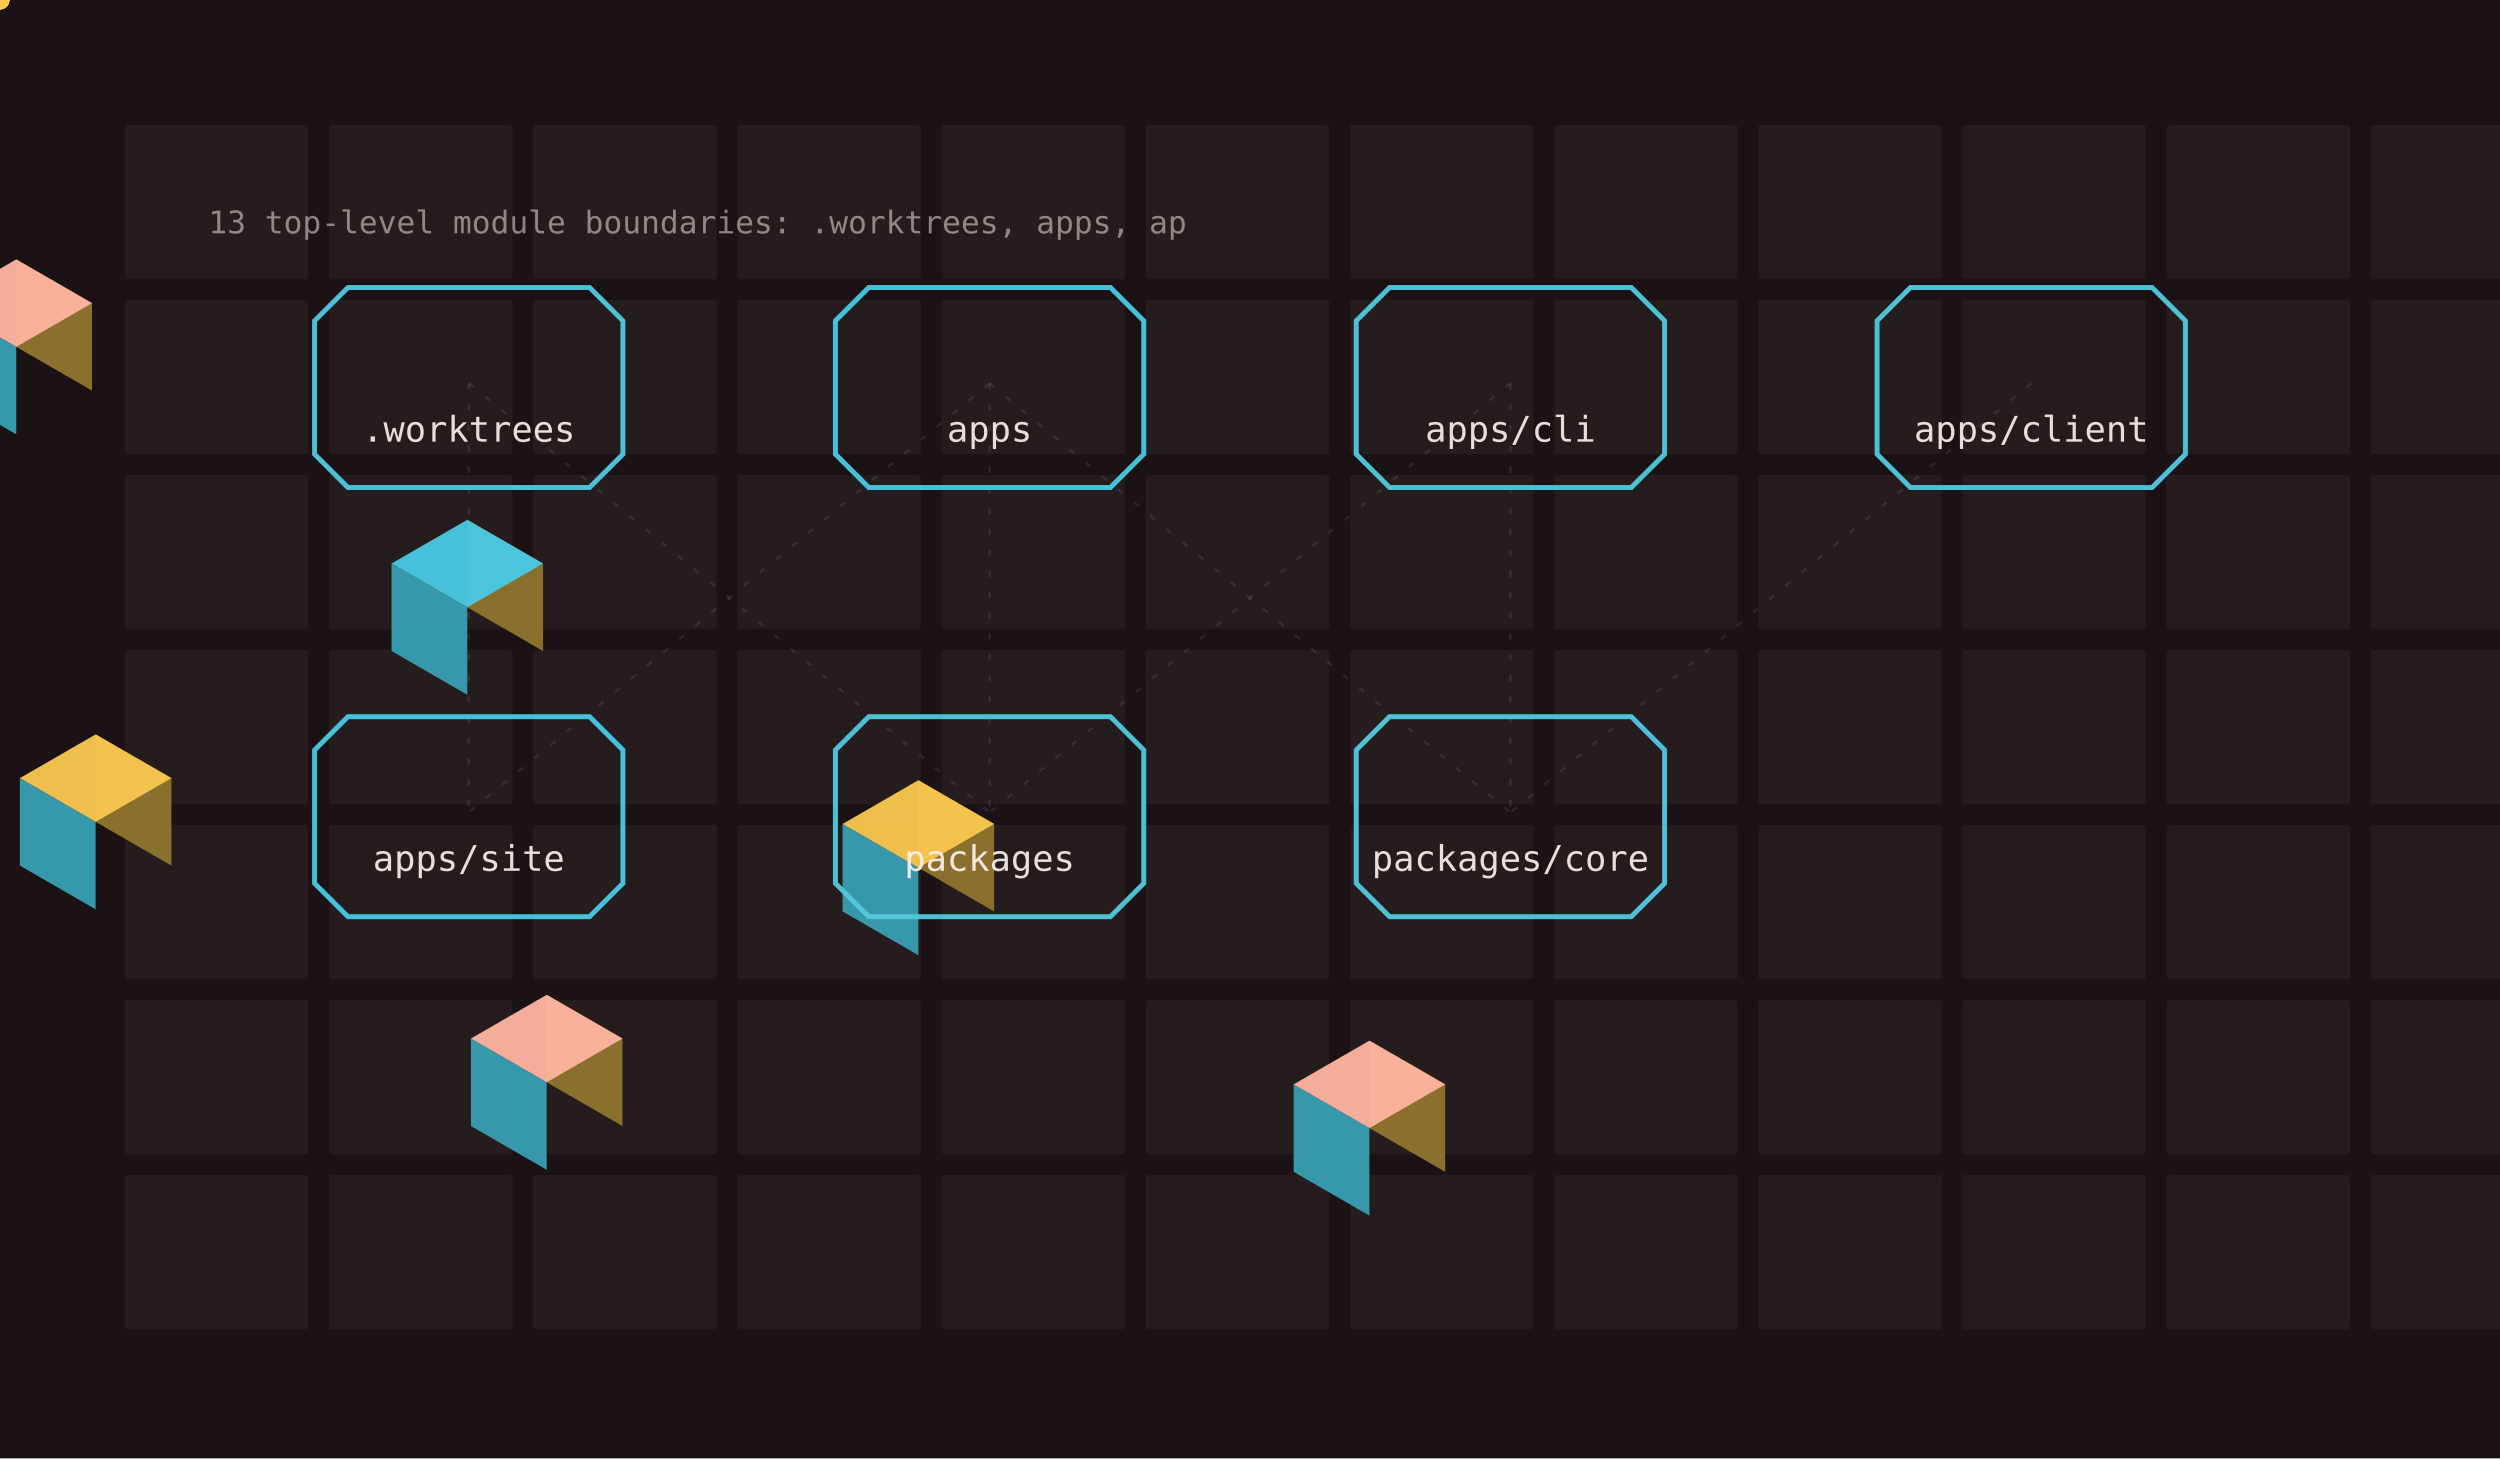
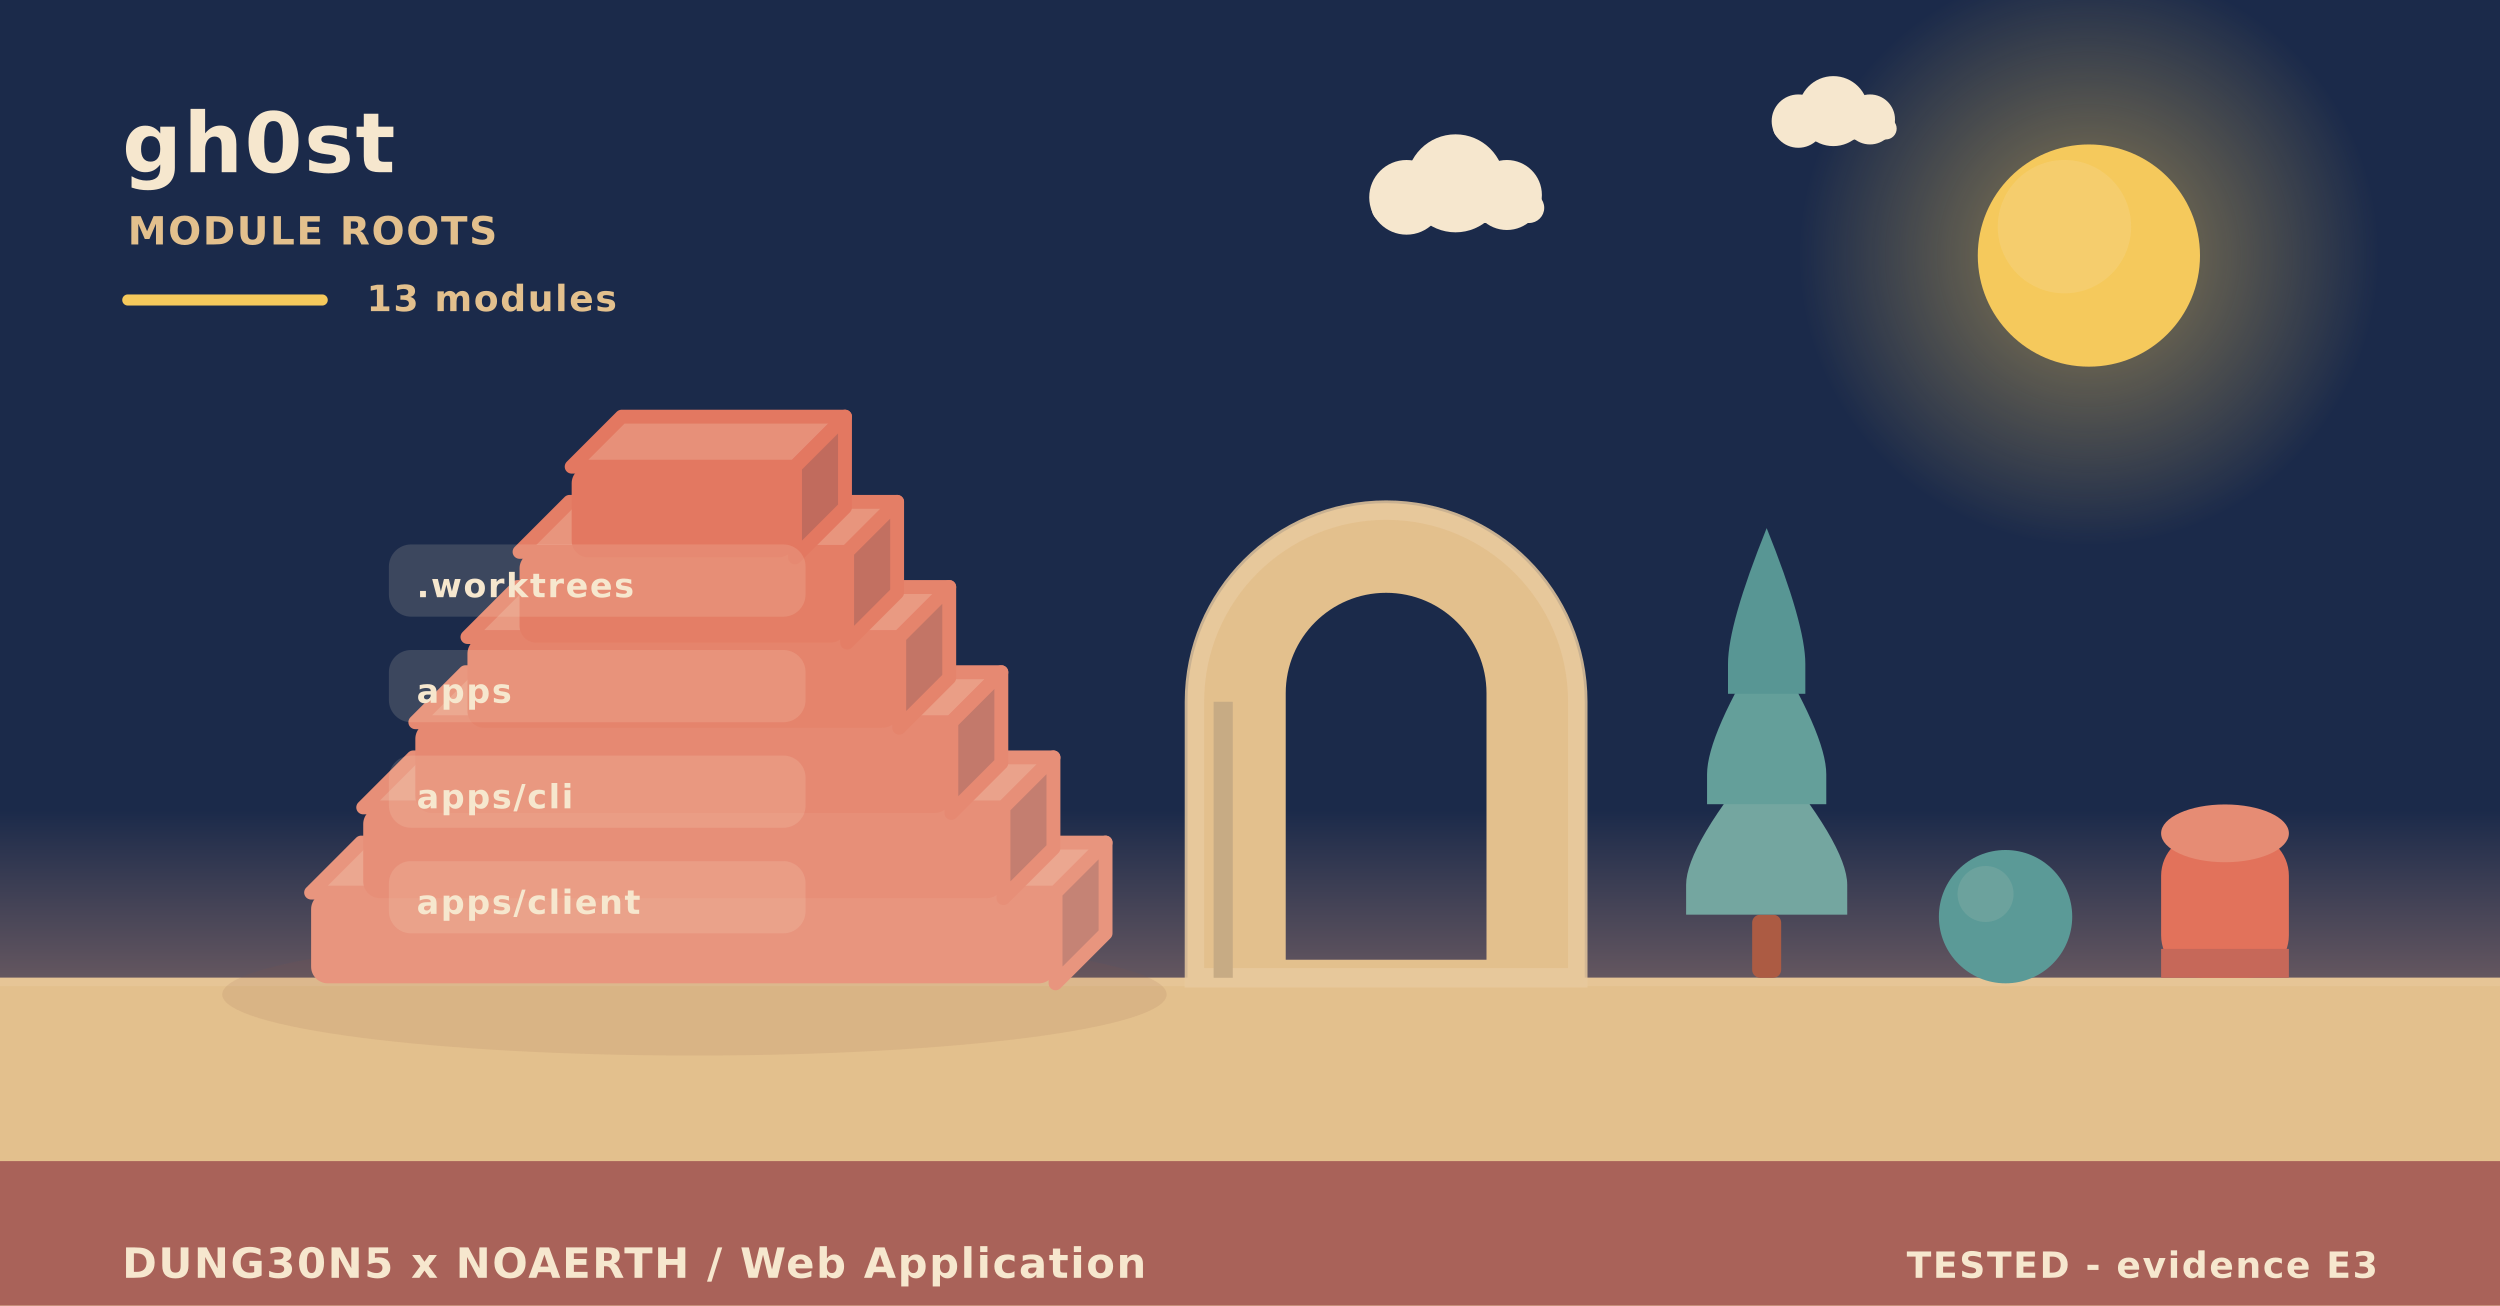
- <svg xmlns="http://www.w3.org/2000/svg" viewBox="0 0 1200 700" width="1200" height="700" role="img" aria-label="gh0st architecture">
-   <rect width="1200" height="700" fill="#1a1214" />
-   <defs>
-     <linearGradient id="ga" x1="0" y1="0" x2="1" y2="1">
-       <stop offset="0%" stop-color="#ffb4a2" />
-       <stop offset="100%" stop-color="#48cae4" />
-     </linearGradient>
-   </defs>
-   <rect x="60.00" y="60.00" width="88.00" height="74.00" rx="1.20" fill="#fdf4f0" opacity="0.05" />
-   <rect x="158.00" y="60.00" width="88.00" height="74.00" rx="1.20" fill="#fdf4f0" opacity="0.05" />
-   <rect x="256.00" y="60.00" width="88.00" height="74.00" rx="1.20" fill="#fdf4f0" opacity="0.05" />
-   <rect x="354.00" y="60.00" width="88.00" height="74.00" rx="1.20" fill="#fdf4f0" opacity="0.05" />
-   <rect x="452.00" y="60.00" width="88.00" height="74.00" rx="1.20" fill="#fdf4f0" opacity="0.05" />
-   <rect x="550.00" y="60.00" width="88.00" height="74.00" rx="1.20" fill="#fdf4f0" opacity="0.05" />
-   <rect x="648.00" y="60.00" width="88.00" height="74.00" rx="1.20" fill="#fdf4f0" opacity="0.05" />
-   <rect x="746.00" y="60.00" width="88.00" height="74.00" rx="1.20" fill="#fdf4f0" opacity="0.05" />
-   <rect x="844.00" y="60.00" width="88.00" height="74.00" rx="1.20" fill="#fdf4f0" opacity="0.05" />
-   <rect x="942.00" y="60.00" width="88.00" height="74.00" rx="1.20" fill="#fdf4f0" opacity="0.05" />
-   <rect x="1040.00" y="60.00" width="88.00" height="74.00" rx="1.20" fill="#fdf4f0" opacity="0.05" />
-   <rect x="1138.00" y="60.00" width="88.00" height="74.00" rx="1.20" fill="#fdf4f0" opacity="0.05" />
-   <rect x="60.00" y="144.00" width="88.00" height="74.00" rx="1.20" fill="#fdf4f0" opacity="0.05" />
-   <rect x="158.00" y="144.00" width="88.00" height="74.00" rx="1.20" fill="#fdf4f0" opacity="0.05" />
-   <rect x="256.00" y="144.00" width="88.00" height="74.00" rx="1.20" fill="#fdf4f0" opacity="0.05" />
-   <rect x="354.00" y="144.00" width="88.00" height="74.00" rx="1.20" fill="#fdf4f0" opacity="0.05" />
-   <rect x="452.00" y="144.00" width="88.00" height="74.00" rx="1.20" fill="#fdf4f0" opacity="0.05" />
-   <rect x="550.00" y="144.00" width="88.00" height="74.00" rx="1.20" fill="#fdf4f0" opacity="0.05" />
-   <rect x="648.00" y="144.00" width="88.00" height="74.00" rx="1.20" fill="#fdf4f0" opacity="0.05" />
-   <rect x="746.00" y="144.00" width="88.00" height="74.00" rx="1.20" fill="#fdf4f0" opacity="0.05" />
-   <rect x="844.00" y="144.00" width="88.00" height="74.00" rx="1.20" fill="#fdf4f0" opacity="0.05" />
-   <rect x="942.00" y="144.00" width="88.00" height="74.00" rx="1.20" fill="#fdf4f0" opacity="0.05" />
-   <rect x="1040.00" y="144.00" width="88.00" height="74.00" rx="1.20" fill="#fdf4f0" opacity="0.05" />
-   <rect x="1138.00" y="144.00" width="88.00" height="74.00" rx="1.20" fill="#fdf4f0" opacity="0.05" />
-   <rect x="60.00" y="228.00" width="88.00" height="74.00" rx="1.20" fill="#fdf4f0" opacity="0.05" />
-   <rect x="158.00" y="228.00" width="88.00" height="74.00" rx="1.20" fill="#fdf4f0" opacity="0.05" />
-   <rect x="256.00" y="228.00" width="88.00" height="74.00" rx="1.20" fill="#fdf4f0" opacity="0.05" />
-   <rect x="354.00" y="228.00" width="88.00" height="74.00" rx="1.20" fill="#fdf4f0" opacity="0.05" />
-   <rect x="452.00" y="228.00" width="88.00" height="74.00" rx="1.20" fill="#fdf4f0" opacity="0.05" />
-   <rect x="550.00" y="228.00" width="88.00" height="74.00" rx="1.20" fill="#fdf4f0" opacity="0.05" />
-   <rect x="648.00" y="228.00" width="88.00" height="74.00" rx="1.20" fill="#fdf4f0" opacity="0.05" />
-   <rect x="746.00" y="228.00" width="88.00" height="74.00" rx="1.20" fill="#fdf4f0" opacity="0.05" />
-   <rect x="844.00" y="228.00" width="88.00" height="74.00" rx="1.20" fill="#fdf4f0" opacity="0.05" />
-   <rect x="942.00" y="228.00" width="88.00" height="74.00" rx="1.20" fill="#fdf4f0" opacity="0.05" />
-   <rect x="1040.00" y="228.00" width="88.00" height="74.00" rx="1.20" fill="#fdf4f0" opacity="0.05" />
-   <rect x="1138.00" y="228.00" width="88.00" height="74.00" rx="1.20" fill="#fdf4f0" opacity="0.05" />
-   <rect x="60.00" y="312.00" width="88.00" height="74.00" rx="1.20" fill="#fdf4f0" opacity="0.05" />
-   <rect x="158.00" y="312.00" width="88.00" height="74.00" rx="1.20" fill="#fdf4f0" opacity="0.05" />
-   <rect x="256.00" y="312.00" width="88.00" height="74.00" rx="1.20" fill="#fdf4f0" opacity="0.05" />
-   <rect x="354.00" y="312.00" width="88.00" height="74.00" rx="1.20" fill="#fdf4f0" opacity="0.05" />
-   <rect x="452.00" y="312.00" width="88.00" height="74.00" rx="1.20" fill="#fdf4f0" opacity="0.05" />
-   <rect x="550.00" y="312.00" width="88.00" height="74.00" rx="1.20" fill="#fdf4f0" opacity="0.05" />
-   <rect x="648.00" y="312.00" width="88.00" height="74.00" rx="1.20" fill="#fdf4f0" opacity="0.05" />
-   <rect x="746.00" y="312.00" width="88.00" height="74.00" rx="1.20" fill="#fdf4f0" opacity="0.05" />
-   <rect x="844.00" y="312.00" width="88.00" height="74.00" rx="1.20" fill="#fdf4f0" opacity="0.05" />
-   <rect x="942.00" y="312.00" width="88.00" height="74.00" rx="1.20" fill="#fdf4f0" opacity="0.05" />
-   <rect x="1040.00" y="312.00" width="88.00" height="74.00" rx="1.20" fill="#fdf4f0" opacity="0.05" />
-   <rect x="1138.00" y="312.00" width="88.00" height="74.00" rx="1.20" fill="#fdf4f0" opacity="0.05" />
-   <rect x="60.00" y="396.00" width="88.00" height="74.00" rx="1.20" fill="#fdf4f0" opacity="0.05" />
-   <rect x="158.00" y="396.00" width="88.00" height="74.00" rx="1.20" fill="#fdf4f0" opacity="0.05" />
-   <rect x="256.00" y="396.00" width="88.00" height="74.00" rx="1.20" fill="#fdf4f0" opacity="0.05" />
-   <rect x="354.00" y="396.00" width="88.00" height="74.00" rx="1.20" fill="#fdf4f0" opacity="0.05" />
-   <rect x="452.00" y="396.00" width="88.00" height="74.00" rx="1.20" fill="#fdf4f0" opacity="0.05" />
-   <rect x="550.00" y="396.00" width="88.00" height="74.00" rx="1.20" fill="#fdf4f0" opacity="0.05" />
-   <rect x="648.00" y="396.00" width="88.00" height="74.00" rx="1.20" fill="#fdf4f0" opacity="0.05" />
-   <rect x="746.00" y="396.00" width="88.00" height="74.00" rx="1.20" fill="#fdf4f0" opacity="0.05" />
-   <rect x="844.00" y="396.00" width="88.00" height="74.00" rx="1.20" fill="#fdf4f0" opacity="0.05" />
-   <rect x="942.00" y="396.00" width="88.00" height="74.00" rx="1.20" fill="#fdf4f0" opacity="0.05" />
-   <rect x="1040.00" y="396.00" width="88.00" height="74.00" rx="1.20" fill="#fdf4f0" opacity="0.05" />
-   <rect x="1138.00" y="396.00" width="88.00" height="74.00" rx="1.20" fill="#fdf4f0" opacity="0.05" />
-   <rect x="60.00" y="480.00" width="88.00" height="74.00" rx="1.20" fill="#fdf4f0" opacity="0.05" />
-   <rect x="158.00" y="480.00" width="88.00" height="74.00" rx="1.20" fill="#fdf4f0" opacity="0.05" />
-   <rect x="256.00" y="480.00" width="88.00" height="74.00" rx="1.20" fill="#fdf4f0" opacity="0.05" />
-   <rect x="354.00" y="480.00" width="88.00" height="74.00" rx="1.20" fill="#fdf4f0" opacity="0.05" />
-   <rect x="452.00" y="480.00" width="88.00" height="74.00" rx="1.20" fill="#fdf4f0" opacity="0.05" />
-   <rect x="550.00" y="480.00" width="88.00" height="74.00" rx="1.20" fill="#fdf4f0" opacity="0.05" />
-   <rect x="648.00" y="480.00" width="88.00" height="74.00" rx="1.20" fill="#fdf4f0" opacity="0.05" />
-   <rect x="746.00" y="480.00" width="88.00" height="74.00" rx="1.20" fill="#fdf4f0" opacity="0.05" />
-   <rect x="844.00" y="480.00" width="88.00" height="74.00" rx="1.20" fill="#fdf4f0" opacity="0.05" />
-   <rect x="942.00" y="480.00" width="88.00" height="74.00" rx="1.20" fill="#fdf4f0" opacity="0.05" />
-   <rect x="1040.00" y="480.00" width="88.00" height="74.00" rx="1.20" fill="#fdf4f0" opacity="0.05" />
-   <rect x="1138.00" y="480.00" width="88.00" height="74.00" rx="1.20" fill="#fdf4f0" opacity="0.05" />
-   <rect x="60.00" y="564.00" width="88.00" height="74.00" rx="1.20" fill="#fdf4f0" opacity="0.05" />
-   <rect x="158.00" y="564.00" width="88.00" height="74.00" rx="1.20" fill="#fdf4f0" opacity="0.05" />
-   <rect x="256.00" y="564.00" width="88.00" height="74.00" rx="1.20" fill="#fdf4f0" opacity="0.05" />
-   <rect x="354.00" y="564.00" width="88.00" height="74.00" rx="1.20" fill="#fdf4f0" opacity="0.05" />
-   <rect x="452.00" y="564.00" width="88.00" height="74.00" rx="1.20" fill="#fdf4f0" opacity="0.05" />
-   <rect x="550.00" y="564.00" width="88.00" height="74.00" rx="1.20" fill="#fdf4f0" opacity="0.05" />
-   <rect x="648.00" y="564.00" width="88.00" height="74.00" rx="1.20" fill="#fdf4f0" opacity="0.05" />
-   <rect x="746.00" y="564.00" width="88.00" height="74.00" rx="1.20" fill="#fdf4f0" opacity="0.05" />
-   <rect x="844.00" y="564.00" width="88.00" height="74.00" rx="1.20" fill="#fdf4f0" opacity="0.05" />
-   <rect x="942.00" y="564.00" width="88.00" height="74.00" rx="1.20" fill="#fdf4f0" opacity="0.05" />
-   <rect x="1040.00" y="564.00" width="88.00" height="74.00" rx="1.20" fill="#fdf4f0" opacity="0.05" />
-   <rect x="1138.00" y="564.00" width="88.00" height="74.00" rx="1.20" fill="#fdf4f0" opacity="0.05" />
-   <line x1="225.00" y1="184.00" x2="225.00" y2="390.00" stroke="rgba(253,244,240,0.160)" stroke-width="1.20" opacity="0.55" stroke-dasharray="3 7" />
-   <line x1="225.00" y1="184.00" x2="475.00" y2="390.00" stroke="rgba(253,244,240,0.160)" stroke-width="1.20" opacity="0.55" stroke-dasharray="3 7" />
-   <line x1="475.00" y1="184.00" x2="225.00" y2="390.00" stroke="rgba(253,244,240,0.160)" stroke-width="1.20" opacity="0.55" stroke-dasharray="3 7" />
-   <line x1="475.00" y1="184.00" x2="475.00" y2="390.00" stroke="rgba(253,244,240,0.160)" stroke-width="1.20" opacity="0.55" stroke-dasharray="3 7" />
-   <line x1="475.00" y1="184.00" x2="725.00" y2="390.00" stroke="rgba(253,244,240,0.160)" stroke-width="1.20" opacity="0.55" stroke-dasharray="3 7" />
-   <line x1="725.00" y1="184.00" x2="475.00" y2="390.00" stroke="rgba(253,244,240,0.160)" stroke-width="1.20" opacity="0.55" stroke-dasharray="3 7" />
-   <line x1="725.00" y1="184.00" x2="725.00" y2="390.00" stroke="rgba(253,244,240,0.160)" stroke-width="1.20" opacity="0.55" stroke-dasharray="3 7" />
-   <line x1="975.00" y1="184.00" x2="725.00" y2="390.00" stroke="rgba(253,244,240,0.160)" stroke-width="1.20" opacity="0.55" stroke-dasharray="3 7" />
-   <path d="M167.00,138.00 H283.00 L299.00,154.00 V218.00 L283.00,234.00 H167.00 L151.00,218.00 V154.00 Z" fill="none" stroke="rgba(255,180,162,0.550)" stroke-width="1.80" opacity="0.90" />
-   <polygon points="7.79,166.50 44.17,187.50 44.17,145.50 7.79,124.50" fill="#90732e" opacity="0.95" />
-   <polygon points="-28.58,187.50 7.79,208.50 7.79,166.50 -28.58,145.50" fill="#389eb2" opacity="0.95" />
-   <polygon points="7.79,124.50 44.17,145.50 7.79,166.50 -28.58,145.50" fill="#ffb4a2" opacity="0.95" />
-   <text x="225" y="212" font-family="ui-monospace,Menlo,monospace" font-size="17" fill="rgba(253,244,240,0.900)" text-anchor="middle">.worktrees</text>
+ <svg xmlns="http://www.w3.org/2000/svg" width="900" height="470" viewBox="0 0 900 470" role="img" aria-label="gh0st - how it is built">
+   <linearGradient id="skya" x1="0" y1="0" x2="0" y2="1">
+     <stop offset="0" stop-color="#1b2a4a" />
+     <stop offset="0.62" stop-color="#1b2a4a" />
+     <stop offset="1" stop-color="#f3ad8a" />
+   </linearGradient>
+   <rect width="900" height="470" fill="url(#skya)" />
+   <radialGradient id="suna">
+     <stop offset="0.35" stop-color="#f5c95c" stop-opacity="0.34" />
+     <stop offset="1" stop-color="#f5c95c" stop-opacity="0" />
+   </radialGradient>
+   <circle cx="752" cy="92" r="104" fill="url(#suna)" />
+   <circle cx="752" cy="92" r="40" fill="#f5c95c" />
+   <circle cx="743.2" cy="81.6" r="24" fill="#f5d27e" opacity="0.5" />
  <g>
-     <path d="M167.00,138.00 H283.00 L299.00,154.00 V218.00 L283.00,234.00 H167.00 L151.00,218.00 V154.00 Z" fill="none" stroke="#48cae4" stroke-width="2.40" opacity="0.90" />
-     <animate attributeName="opacity" values="0.25;1.0;0.25" dur="19.3s" begin="0.0s" repeatCount="indefinite" />
+     <circle cx="524" cy="66" r="17.64" fill="#f6e7ce" />
+     <circle cx="506.36" cy="71.04" r="13.44" fill="#f6e7ce" />
+     <circle cx="542.48" cy="70.2" r="12.6" fill="#f6e7ce" />
+     <rect x="493.76" y="69.36" width="62.16" height="10.92" rx="5.46" fill="#f6e7ce" />
+     <animateTransform attributeName="transform" type="translate" values="0 0;24 0;0 0" dur="36s" begin="0s" repeatCount="indefinite" />
  </g>
-   <g opacity="0.9">
-     <circle cx="0.00" cy="0.00" r="4.50" fill="#f9c74f" opacity="1.00" />
-     <animateTransform attributeName="transform" type="translate" values="225.00,184.00 475.00,184.00" dur="6.433s" begin="0.0s" repeatCount="indefinite" />
-     <animateTransform attributeName="transform" type="translate" values="475.00,184.00 225.00,184.00" dur="6.433s" begin="3.217s" repeatCount="indefinite" />
+   <g>
+     <circle cx="660" cy="40" r="12.6" fill="#f6e7ce" />
+     <circle cx="647.4" cy="43.6" r="9.6" fill="#f6e7ce" />
+     <circle cx="673.2" cy="43" r="9" fill="#f6e7ce" />
+     <rect x="638.4" y="42.4" width="44.4" height="7.8" rx="3.9" fill="#f6e7ce" />
+     <animateTransform attributeName="transform" type="translate" values="0 0;-18 0;0 0" dur="46s" begin="3s" repeatCount="indefinite" />
  </g>
-   <path d="M417.00,138.00 H533.00 L549.00,154.00 V218.00 L533.00,234.00 H417.00 L401.00,218.00 V154.00 Z" fill="none" stroke="rgba(72,202,228,0.550)" stroke-width="1.80" opacity="0.90" />
-   <polygon points="224.30,291.50 260.67,312.50 260.67,270.50 224.30,249.50" fill="#90732e" opacity="0.95" />
-   <polygon points="187.93,312.50 224.30,333.50 224.30,291.50 187.93,270.50" fill="#389eb2" opacity="0.95" />
-   <polygon points="224.30,249.50 260.67,270.50 224.30,291.50 187.93,270.50" fill="#48cae4" opacity="0.95" />
-   <text x="475" y="212" font-family="ui-monospace,Menlo,monospace" font-size="17" fill="rgba(253,244,240,0.900)" text-anchor="middle">apps</text>
+   <rect x="0" y="352" width="900" height="118" fill="#e3c08d" />
+   <rect x="0" y="352" width="900" height="3" fill="#e6c596" />
+   <text x="44" y="62" font-family="Verdana,DejaVu Sans,sans-serif" font-size="30" font-weight="700" letter-spacing="0.6" fill="#f6e7ce" text-anchor="start">gh0st</text>
+   <text x="46" y="88" font-family="Verdana,DejaVu Sans,sans-serif" font-size="14" font-weight="700" letter-spacing="0.6" fill="#e3c08d" text-anchor="start">MODULE ROOTS</text>
+   <rect x="44" y="106" width="74" height="4" rx="2" fill="#f5c95c" />
+   <text x="132" y="112" font-family="Verdana,DejaVu Sans,sans-serif" font-size="13" font-weight="700" letter-spacing="0.6" fill="#e3c08d" text-anchor="start">13 modules</text>
+   <ellipse cx="250" cy="358" rx="170" ry="22" fill="rgba(138,90,68,0.11)" />
+   <path d="M112,321.33 L380,321.33 L398,303.33 L130,303.33 Z" fill="#eba790" stroke="#e8957e" stroke-width="5" stroke-linejoin="round" />
+   <path d="M380,321.33 L398,303.33 L398,336 L380,354 Z" fill="#c58375" stroke="#e8957e" stroke-width="5" stroke-linejoin="round" />
+   <rect x="112" y="321.33" width="268" height="32.67" rx="6" fill="#e8957e" />
+   <path d="M130.76,290.67 L361.24,290.67 L379.24,272.67 L148.76,272.67 Z" fill="#eaa28b" stroke="#e78f78" stroke-width="5" stroke-linejoin="round" />
+   <path d="M361.24,290.67 L379.24,272.67 L379.24,305.33 L361.24,323.33 Z" fill="#c47e70" stroke="#e78f78" stroke-width="5" stroke-linejoin="round" />
+   <rect x="130.76" y="290.67" width="230.48" height="32.67" rx="6" fill="#e78f78" />
+   <path d="M149.52,260 L342.48,260 L360.48,242 L167.52,242 Z" fill="#ea9e86" stroke="#e68972" stroke-width="5" stroke-linejoin="round" />
+   <path d="M342.48,260 L360.48,242 L360.48,274.67 L342.48,292.67 Z" fill="#c3796b" stroke="#e68972" stroke-width="5" stroke-linejoin="round" />
+   <rect x="149.52" y="260" width="192.96" height="32.67" rx="6" fill="#e68972" />
+   <path d="M168.28,229.33 L323.72,229.33 L341.72,211.33 L186.28,211.33 Z" fill="#e99a82" stroke="#e5846c" stroke-width="5" stroke-linejoin="round" />
+   <path d="M323.72,229.33 L341.72,211.33 L341.72,244 L323.72,262 Z" fill="#c37566" stroke="#e5846c" stroke-width="5" stroke-linejoin="round" />
+   <rect x="168.28" y="229.33" width="155.44" height="32.67" rx="6" fill="#e5846c" />
+   <path d="M187.04,198.67 L304.96,198.67 L322.96,180.67 L205.04,180.67 Z" fill="#e8957d" stroke="#e47e66" stroke-width="5" stroke-linejoin="round" />
+   <path d="M304.96,198.67 L322.96,180.67 L322.96,213.33 L304.96,231.33 Z" fill="#c27061" stroke="#e47e66" stroke-width="5" stroke-linejoin="round" />
+   <rect x="187.04" y="198.67" width="117.92" height="32.67" rx="6" fill="#e47e66" />
+   <path d="M205.8,168 L286.2,168 L304.2,150 L223.8,150 Z" fill="#e79079" stroke="#e37861" stroke-width="5" stroke-linejoin="round" />
+   <path d="M286.2,168 L304.2,150 L304.2,182.67 L286.2,200.67 Z" fill="#c16b5d" stroke="#e37861" stroke-width="5" stroke-linejoin="round" />
+   <rect x="205.8" y="168" width="80.4" height="32.67" rx="6" fill="#e37861" />
+   <rect x="140" y="196" width="150" height="26" rx="8" fill="rgba(246,231,206,0.16)" opacity="0.94" />
  <g>
-     <path d="M417.00,138.00 H533.00 L549.00,154.00 V218.00 L533.00,234.00 H417.00 L401.00,218.00 V154.00 Z" fill="none" stroke="#48cae4" stroke-width="2.40" opacity="0.90" />
-     <animate attributeName="opacity" values="0.25;1.0;0.25" dur="19.3s" begin="0.45s" repeatCount="indefinite" />
+     <text x="150" y="215" font-family="Verdana,DejaVu Sans,sans-serif" font-size="12" font-weight="700" letter-spacing="0.6" fill="#f6e7ce" text-anchor="start">.worktrees</text>
+     <animateTransform attributeName="transform" type="translate" values="0 10;0 0" dur="0.7s" begin="0.3s" fill="freeze" />
  </g>
-   <g opacity="0.9">
-     <circle cx="0.00" cy="0.00" r="4.50" fill="#f9c74f" opacity="1.00" />
-     <animateTransform attributeName="transform" type="translate" values="475.00,184.00 725.00,184.00" dur="6.433s" begin="0.3s" repeatCount="indefinite" />
-     <animateTransform attributeName="transform" type="translate" values="725.00,184.00 475.00,184.00" dur="6.433s" begin="3.517s" repeatCount="indefinite" />
+   <rect x="140" y="234" width="150" height="26" rx="8" fill="rgba(246,231,206,0.16)" opacity="0.94" />
+   <g>
+     <text x="150" y="253" font-family="Verdana,DejaVu Sans,sans-serif" font-size="12" font-weight="700" letter-spacing="0.6" fill="#f6e7ce" text-anchor="start">apps</text>
+     <animateTransform attributeName="transform" type="translate" values="0 10;0 0" dur="0.7s" begin="0.5s" fill="freeze" />
  </g>
-   <path d="M667.00,138.00 H783.00 L799.00,154.00 V218.00 L783.00,234.00 H667.00 L651.00,218.00 V154.00 Z" fill="none" stroke="rgba(249,199,79,0.550)" stroke-width="1.80" opacity="0.90" />
-   <polygon points="440.81,416.50 477.18,437.50 477.18,395.50 440.81,374.50" fill="#90732e" opacity="0.95" />
-   <polygon points="404.43,437.50 440.81,458.50 440.81,416.50 404.43,395.50" fill="#389eb2" opacity="0.95" />
-   <polygon points="440.81,374.50 477.18,395.50 440.81,416.50 404.43,395.50" fill="#f9c74f" opacity="0.95" />
-   <text x="725" y="212" font-family="ui-monospace,Menlo,monospace" font-size="17" fill="rgba(253,244,240,0.900)" text-anchor="middle">apps/cli</text>
+   <rect x="140" y="272" width="150" height="26" rx="8" fill="rgba(246,231,206,0.16)" opacity="0.94" />
  <g>
-     <path d="M667.00,138.00 H783.00 L799.00,154.00 V218.00 L783.00,234.00 H667.00 L651.00,218.00 V154.00 Z" fill="none" stroke="#48cae4" stroke-width="2.40" opacity="0.90" />
-     <animate attributeName="opacity" values="0.25;1.0;0.25" dur="19.3s" begin="0.9s" repeatCount="indefinite" />
+     <text x="150" y="291" font-family="Verdana,DejaVu Sans,sans-serif" font-size="12" font-weight="700" letter-spacing="0.6" fill="#f6e7ce" text-anchor="start">apps/cli</text>
+     <animateTransform attributeName="transform" type="translate" values="0 10;0 0" dur="0.7s" begin="0.7s" fill="freeze" />
  </g>
-   <g opacity="0.9">
-     <circle cx="0.00" cy="0.00" r="4.50" fill="#f9c74f" opacity="1.00" />
-     <animateTransform attributeName="transform" type="translate" values="725.00,184.00 975.00,184.00" dur="6.433s" begin="0.6s" repeatCount="indefinite" />
-     <animateTransform attributeName="transform" type="translate" values="975.00,184.00 725.00,184.00" dur="6.433s" begin="3.817s" repeatCount="indefinite" />
+   <rect x="140" y="310" width="150" height="26" rx="8" fill="rgba(246,231,206,0.16)" opacity="0.94" />
+   <g>
+     <text x="150" y="329" font-family="Verdana,DejaVu Sans,sans-serif" font-size="12" font-weight="700" letter-spacing="0.6" fill="#f6e7ce" text-anchor="start">apps/client</text>
+     <animateTransform attributeName="transform" type="translate" values="0 10;0 0" dur="0.7s" begin="0.9s" fill="freeze" />
  </g>
-   <path d="M917.00,138.00 H1033.00 L1049.00,154.00 V218.00 L1033.00,234.00 H917.00 L901.00,218.00 V154.00 Z" fill="none" stroke="rgba(255,180,162,0.550)" stroke-width="1.80" opacity="0.90" />
-   <polygon points="657.31,541.50 693.69,562.50 693.69,520.50 657.31,499.50" fill="#90732e" opacity="0.95" />
-   <polygon points="620.94,562.50 657.31,583.50 657.31,541.50 620.94,520.50" fill="#389eb2" opacity="0.95" />
-   <polygon points="657.31,499.50 693.69,520.50 657.31,541.50 620.94,520.50" fill="#ffb4a2" opacity="0.95" />
-   <text x="975" y="212" font-family="ui-monospace,Menlo,monospace" font-size="17" fill="rgba(253,244,240,0.900)" text-anchor="middle">apps/client</text>
-   <g>
-     <path d="M917.00,138.00 H1033.00 L1049.00,154.00 V218.00 L1033.00,234.00 H917.00 L901.00,218.00 V154.00 Z" fill="none" stroke="#48cae4" stroke-width="2.40" opacity="0.90" />
-     <animate attributeName="opacity" values="0.25;1.0;0.25" dur="19.3s" begin="1.35s" repeatCount="indefinite" />
-   </g>
-   <g opacity="0.9">
-     <circle cx="0.00" cy="0.00" r="4.50" fill="#f9c74f" opacity="1.00" />
-     <animateTransform attributeName="transform" type="translate" values="975.00,184.00 225.00,390.00" dur="6.433s" begin="0.9s" repeatCount="indefinite" />
-     <animateTransform attributeName="transform" type="translate" values="225.00,390.00 975.00,184.00" dur="6.433s" begin="4.117s" repeatCount="indefinite" />
-   </g>
-   <path d="M167.00,344.00 H283.00 L299.00,360.00 V424.00 L283.00,440.00 H167.00 L151.00,424.00 V360.00 Z" fill="none" stroke="rgba(72,202,228,0.550)" stroke-width="1.80" opacity="0.90" />
-   <polygon points="-170.61,269.50 -134.23,290.50 -134.23,248.50 -170.61,227.50" fill="#90732e" opacity="0.95" />
-   <polygon points="-206.98,290.50 -170.61,311.50 -170.61,269.50 -206.98,248.50" fill="#389eb2" opacity="0.95" />
-   <polygon points="-170.61,227.50 -134.23,248.50 -170.61,269.50 -206.98,248.50" fill="#48cae4" opacity="0.95" />
-   <text x="225" y="418" font-family="ui-monospace,Menlo,monospace" font-size="17" fill="rgba(253,244,240,0.900)" text-anchor="middle">apps/site</text>
-   <g>
-     <path d="M167.00,344.00 H283.00 L299.00,360.00 V424.00 L283.00,440.00 H167.00 L151.00,424.00 V360.00 Z" fill="none" stroke="#48cae4" stroke-width="2.40" opacity="0.90" />
-     <animate attributeName="opacity" values="0.25;1.0;0.25" dur="19.3s" begin="1.8s" repeatCount="indefinite" />
-   </g>
-   <g opacity="0.9">
-     <circle cx="0.00" cy="0.00" r="4.50" fill="#f9c74f" opacity="1.00" />
-     <animateTransform attributeName="transform" type="translate" values="225.00,390.00 475.00,390.00" dur="6.433s" begin="1.2s" repeatCount="indefinite" />
-     <animateTransform attributeName="transform" type="translate" values="475.00,390.00 225.00,390.00" dur="6.433s" begin="4.417s" repeatCount="indefinite" />
-   </g>
-   <path d="M417.00,344.00 H533.00 L549.00,360.00 V424.00 L533.00,440.00 H417.00 L401.00,424.00 V360.00 Z" fill="none" stroke="rgba(249,199,79,0.550)" stroke-width="1.80" opacity="0.90" />
-   <polygon points="45.90,394.50 82.27,415.50 82.27,373.50 45.90,352.50" fill="#90732e" opacity="0.95" />
-   <polygon points="9.53,415.50 45.90,436.50 45.90,394.50 9.53,373.50" fill="#389eb2" opacity="0.95" />
-   <polygon points="45.90,352.50 82.27,373.50 45.90,394.50 9.53,373.50" fill="#f9c74f" opacity="0.95" />
-   <text x="475" y="418" font-family="ui-monospace,Menlo,monospace" font-size="17" fill="rgba(253,244,240,0.900)" text-anchor="middle">packages</text>
-   <g>
-     <path d="M417.00,344.00 H533.00 L549.00,360.00 V424.00 L533.00,440.00 H417.00 L401.00,424.00 V360.00 Z" fill="none" stroke="#48cae4" stroke-width="2.40" opacity="0.90" />
-     <animate attributeName="opacity" values="0.25;1.0;0.25" dur="19.3s" begin="2.25s" repeatCount="indefinite" />
-   </g>
-   <g opacity="0.9">
-     <circle cx="0.00" cy="0.00" r="4.50" fill="#f9c74f" opacity="1.00" />
-     <animateTransform attributeName="transform" type="translate" values="475.00,390.00 725.00,390.00" dur="6.433s" begin="1.5s" repeatCount="indefinite" />
-     <animateTransform attributeName="transform" type="translate" values="725.00,390.00 475.00,390.00" dur="6.433s" begin="4.717s" repeatCount="indefinite" />
-   </g>
-   <path d="M667.00,344.00 H783.00 L799.00,360.00 V424.00 L783.00,440.00 H667.00 L651.00,424.00 V360.00 Z" fill="none" stroke="rgba(255,180,162,0.550)" stroke-width="1.80" opacity="0.90" />
-   <polygon points="262.41,519.50 298.78,540.50 298.78,498.50 262.41,477.50" fill="#90732e" opacity="0.95" />
-   <polygon points="226.03,540.50 262.41,561.50 262.41,519.50 226.03,498.50" fill="#389eb2" opacity="0.95" />
-   <polygon points="262.41,477.50 298.78,498.50 262.41,519.50 226.03,498.50" fill="#ffb4a2" opacity="0.95" />
-   <text x="725" y="418" font-family="ui-monospace,Menlo,monospace" font-size="17" fill="rgba(253,244,240,0.900)" text-anchor="middle">packages/core</text>
-   <g>
-     <path d="M667.00,344.00 H783.00 L799.00,360.00 V424.00 L783.00,440.00 H667.00 L651.00,424.00 V360.00 Z" fill="none" stroke="#48cae4" stroke-width="2.40" opacity="0.90" />
-     <animate attributeName="opacity" values="0.25;1.0;0.25" dur="19.3s" begin="2.7s" repeatCount="indefinite" />
-   </g>
-   <g opacity="0.9">
-     <circle cx="0.00" cy="0.00" r="4.50" fill="#f9c74f" opacity="1.00" />
-     <animateTransform attributeName="transform" type="translate" values="725.00,390.00 725.00,390.00" dur="6.433s" begin="1.8s" repeatCount="indefinite" />
-     <animateTransform attributeName="transform" type="translate" values="725.00,390.00 725.00,390.00" dur="6.433s" begin="5.017s" repeatCount="indefinite" />
-   </g>
-   <text x="100" y="112" font-family="ui-monospace,Menlo,monospace" font-size="15" fill="rgba(253,244,240,0.500)">13 top-level module boundaries: .worktrees, apps, ap</text>
+   <path d="M430,352 L430,252.64 A69,69 0 0 1 568,252.64 L568,352 Z M460.36,348 L460.36,249.55 A38.64,38.64 0 0 1 537.64,249.55 L537.64,348 Z" fill="#e3c08d" fill-rule="evenodd" stroke="#e3c08d" stroke-width="5" stroke-linejoin="round" />
+   <path d="M430,352 L430,252.64 A69,69 0 0 1 568,252.64 L568,352 Z" fill="none" stroke="#e8c99d" stroke-width="7" stroke-linecap="round" opacity="0.85" />
+   <rect x="436.9" y="252.64" width="6.9" height="99.36" fill="#c7ab84" />
+   <rect x="630.78" y="329.28" width="10.44" height="22.72" rx="2.9" fill="#ac5b43" />
+   <path d="M636,269.64 Q607,304.23 607,318.54 Q607,329.28 607,329.28 L665,329.28 Q665,329.28 665,318.54 Q665,304.23 636,269.64 Z" fill="#74a6a0" />
+   <path d="M636,229.88 Q614.54,264.47 614.54,278.78 Q614.54,289.52 614.54,289.52 L657.46,289.52 Q657.46,289.52 657.46,278.78 Q657.46,264.47 636,229.88 Z" fill="#649f9a" />
+   <path d="M636,190.12 Q622.08,224.71 622.08,239.02 Q622.08,249.76 622.08,249.76 L649.92,249.76 Q649.92,249.76 649.92,239.02 Q649.92,224.71 636,190.12 Z" fill="#589694" />
+   <circle cx="722" cy="330" r="24" fill="#5b9a97" />
+   <circle cx="714.8" cy="321.84" r="10.08" fill="#7aa9a2" opacity="0.55" />
+   <rect x="778" y="300" width="46" height="52" rx="15.33" fill="#e2725b" />
+   <ellipse cx="801" cy="300" rx="23" ry="10.4" fill="#e68c74" />
+   <rect x="778" y="341.6" width="46" height="10.4" fill="#c66859" />
+   <rect x="0" y="418" width="900" height="52" rx="0" fill="#a65c56" opacity="0.94" />
+   <text x="44" y="460" font-family="Verdana,DejaVu Sans,sans-serif" font-size="15" font-weight="700" letter-spacing="0.6" fill="#f6e7ce" text-anchor="start">DUNG30N5 x NOAERTH  /  Web Application</text>
+   <text x="856" y="460" font-family="Verdana,DejaVu Sans,sans-serif" font-size="13" font-weight="700" letter-spacing="0.6" fill="#f6e7ce" text-anchor="end">TESTED  -  evidence E3</text>
</svg>
